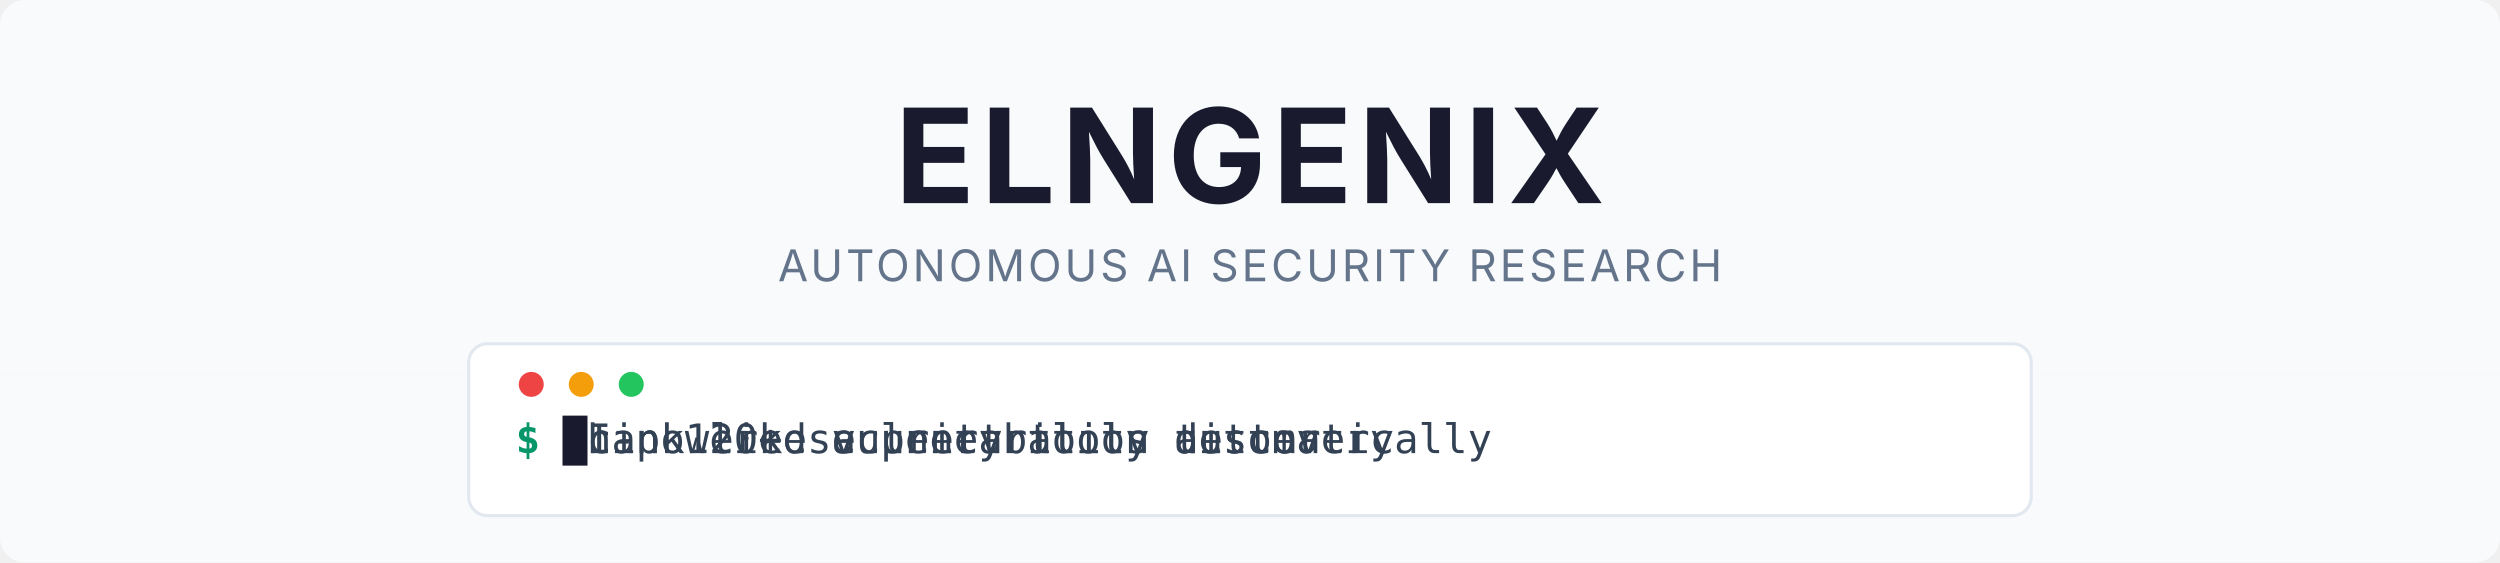
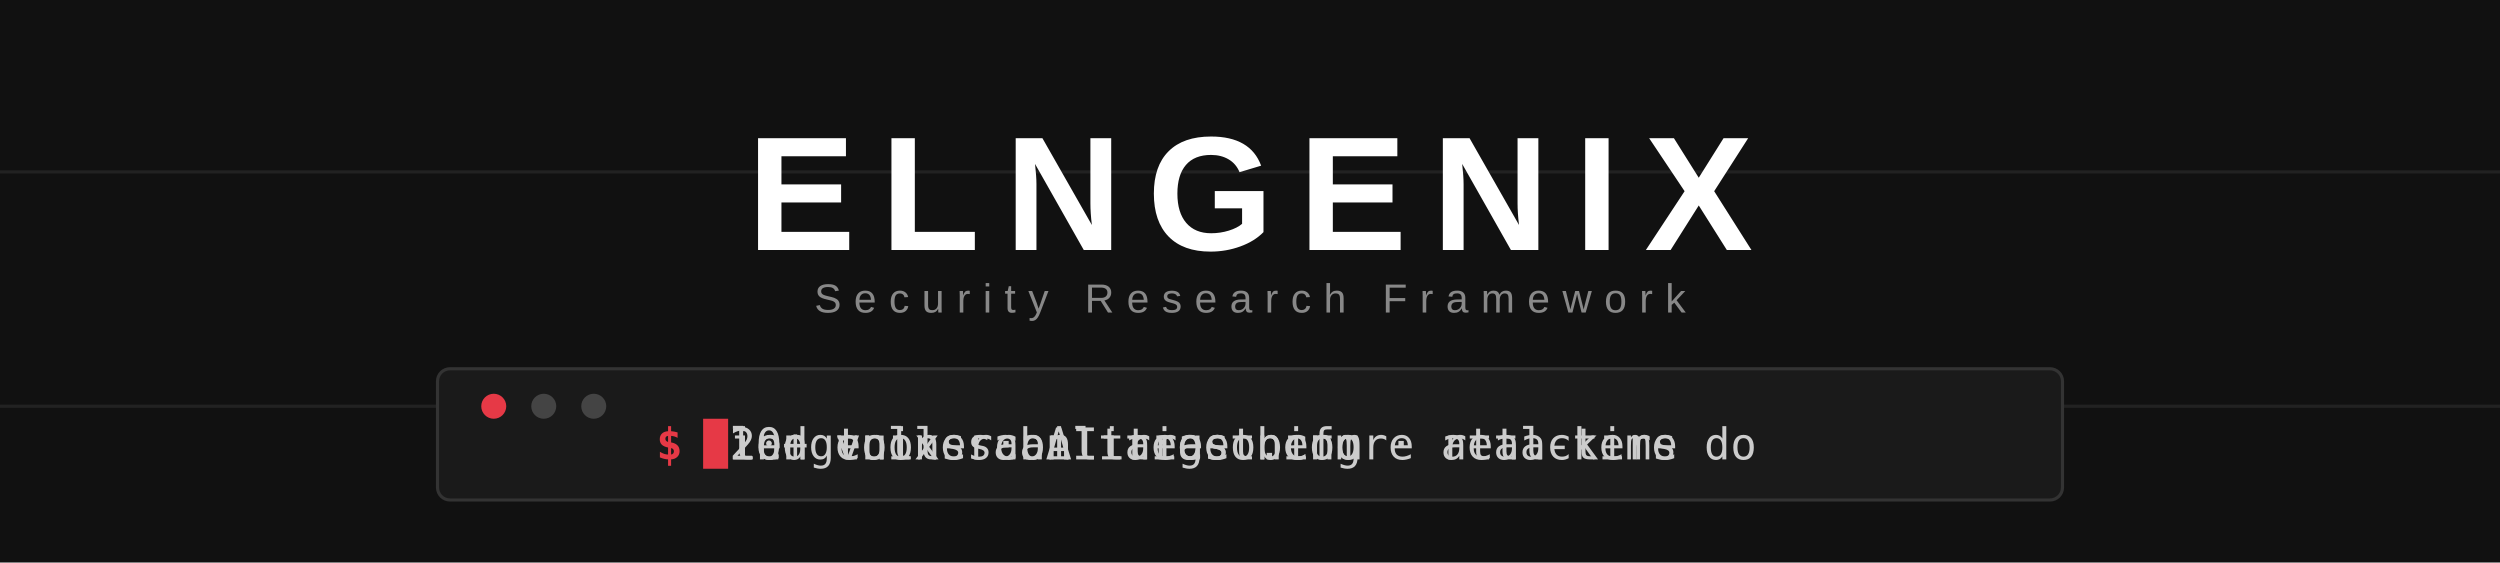
<svg xmlns="http://www.w3.org/2000/svg" viewBox="0 0 800 180">
  <defs>
    <style>
-       @keyframes typing1 {
-         0% { width: 0; }
-         30% { width: 280px; }
-         35% { width: 280px; }
-         55% { width: 0; }
-         100% { width: 0; }
+       @keyframes cursorBlink {
+         0%, 49% { opacity: 1; }
+         50%, 100% { opacity: 0; }
      }
-       @keyframes typing2 {
-         0% { width: 0; }
-         40% { width: 0; }
-         45% { width: 320px; }
-         75% { width: 320px; }
-         80% { width: 0; }
-         100% { width: 0; }
+       @keyframes type1 {
+         0%   { clip-path: inset(0 100% 0 0); }
+         25%  { clip-path: inset(0 0% 0 0); }
+         30%  { clip-path: inset(0 0% 0 0); }
+         35%  { clip-path: inset(0 100% 0 0); }
+         100% { clip-path: inset(0 100% 0 0); }
      }
-       @keyframes typing3 {
-         0% { width: 0; }
-         80% { width: 0; }
-         85% { width: 260px; }
-         95% { width: 260px; }
-         100% { width: 0; }
+       @keyframes type2 {
+         0%   { clip-path: inset(0 100% 0 0); }
+         40%  { clip-path: inset(0 100% 0 0); }
+         65%  { clip-path: inset(0 0% 0 0); }
+         70%  { clip-path: inset(0 0% 0 0); }
+         75%  { clip-path: inset(0 100% 0 0); }
+         100% { clip-path: inset(0 100% 0 0); }
      }
-       @keyframes blink {
-         0%, 100% { opacity: 1; }
-         50% { opacity: 0; }
+       @keyframes type3 {
+         0%   { clip-path: inset(0 100% 0 0); }
+         80%  { clip-path: inset(0 100% 0 0); }
+         95%  { clip-path: inset(0 0% 0 0); }
+         100% { clip-path: inset(0 100% 0 0); }
      }
-       @keyframes fadeIn {
-         0% { opacity: 0; }
-         10% { opacity: 1; }
-         90% { opacity: 1; }
-         100% { opacity: 0; }
+       @keyframes cursorMove1 {
+         0%, 24% { transform: translateX(0px); }
+         35%, 100% { transform: translateX(-999px); }
      }
-       .logo-text {
-         font-family: 'Inter', 'Segoe UI', system-ui, sans-serif;
-         font-size: 42px;
-         font-weight: 700;
-         fill: #1a1a2e;
-         letter-spacing: 2px;
+       @keyframes cursorMove2 {
+         0%, 39% { transform: translateX(-999px); }
+         65%, 74% { transform: translateX(0px); }
+         75%, 100% { transform: translateX(-999px); }
      }
-       .tagline {
-         font-family: 'Inter', 'Segoe UI', system-ui, sans-serif;
-         font-size: 14px;
-         fill: #64748b;
-         letter-spacing: 1px;
+       @keyframes cursorMove3 {
+         0%, 79% { transform: translateX(-999px); }
+         95%, 100% { transform: translateX(0px); }
      }
-       .terminal {
-         font-family: 'JetBrains Mono', 'Fira Code', 'Consolas', monospace;
-         font-size: 13px;
-         fill: #334155;
-       }
-       .terminal-prompt {
-         font-family: 'JetBrains Mono', 'Fira Code', 'Consolas', monospace;
-         font-size: 13px;
-         fill: #059669;
-         font-weight: bold;
-       }
-       .cursor-blink {
-         fill: #1a1a2e;
-         animation: blink 1s step-end infinite;
-       }
-       .typing-text {
-         clip-path: inset(0 280px 0 0);
-         animation: typing1 8s ease-in-out infinite;
-       }
-       .typing-text-2 {
-         clip-path: inset(0 320px 0 0);
-         animation: typing2 8s ease-in-out infinite;
-       }
-       .typing-text-3 {
-         clip-path: inset(0 260px 0 0);
-         animation: typing3 8s ease-in-out infinite;
-       }
-       .line {
-         stroke: #e2e8f0;
-         stroke-width: 1;
-       }
+       .bg { fill: #111111; }
+       .title { font-family: 'Helvetica Neue', Arial, sans-serif; font-size: 52px; font-weight: 800; fill: #ffffff; letter-spacing: 8px; }
+       .sub { font-family: 'Helvetica Neue', Arial, sans-serif; font-size: 13px; fill: #888888; letter-spacing: 4px; text-transform: uppercase; }
+       .term-bg { fill: #1a1a1a; stroke: #333333; stroke-width: 1; }
+       .prompt { font-family: 'SF Mono', 'Menlo', monospace; font-size: 14px; fill: #e63946; font-weight: bold; }
+       .typed { font-family: 'SF Mono', 'Menlo', monospace; font-size: 14px; fill: #cccccc; }
+       .cursor { fill: #e63946; animation: cursorBlink 1s step-end infinite; }
+       .dot { fill: #e63946; }
+       .dot-dim { fill: #444444; }
+       .line { stroke: #222222; stroke-width: 1; }
+       .accent { fill: #e63946; }
    </style>
  </defs>
-   <rect width="800" height="180" fill="#f8fafc" rx="8" />
-   <g opacity="0.03">
-     <line x1="0" y1="40" x2="800" y2="40" class="line" />
-     <line x1="0" y1="80" x2="800" y2="80" class="line" />
-     <line x1="0" y1="120" x2="800" y2="120" class="line" />
-     <line x1="0" y1="160" x2="800" y2="160" class="line" />
-   </g>
-   <text x="400" y="65" text-anchor="middle" class="logo-text">ELNGENIX</text>
-   <text x="400" y="90" text-anchor="middle" class="tagline">AUTONOMOUS AI SECURITY RESEARCH</text>
-   <rect x="150" y="110" width="500" height="55" rx="6" fill="#ffffff" stroke="#e2e8f0" stroke-width="1" />
-   <circle cx="170" cy="123" r="4" fill="#ef4444" />
-   <circle cx="186" cy="123" r="4" fill="#f59e0b" />
-   <circle cx="202" cy="123" r="4" fill="#22c55e" />
-   <text x="165" y="145" class="terminal-prompt">$</text>
-   <text x="180" y="145" class="terminal typing-text">
-     <tspan>Scan 120+ security tools automatically</tspan>
+   <rect width="800" height="180" class="bg" />
+   <line x1="0" y1="55" x2="800" y2="55" class="line" />
+   <line x1="0" y1="130" x2="800" y2="130" class="line" />
+   <text x="400" y="80" text-anchor="middle" class="title">ELNGENIX</text>
+   <text x="400" y="100" text-anchor="middle" class="sub">Security Research Framework</text>
+   <rect x="140" y="118" width="520" height="42" class="term-bg" rx="4" />
+   <circle cx="158" cy="130" r="4" class="dot" />
+   <circle cx="174" cy="130" r="4" class="dot-dim" />
+   <circle cx="190" cy="130" r="4" class="dot-dim" />
+   <text x="210" y="147" class="prompt">$</text>
+   <text x="225" y="147" class="typed" style="animation: type1 9s linear infinite;">
+     <tspan>elengenix scan target.com</tspan>
  </text>
-   <text x="180" y="145" class="terminal typing-text-2">
-     <tspan>AI-powered vulnerability discovery</tspan>
+   <text x="225" y="147" class="typed" style="animation: type2 9s linear infinite;">
+     <tspan>120+ tools · AI reasoning · real-time</tspan>
  </text>
-   <text x="180" y="145" class="terminal typing-text-3">
-     <tspan>Think like a penetration tester</tspan>
+   <text x="225" y="147" class="typed" style="animation: type3 9s linear infinite;">
+     <tspan>find vulnerabilities before attackers do</tspan>
  </text>
-   <rect x="180" y="133" width="8" height="16" class="cursor-blink" />
+   <rect x="225" y="134" width="8" height="16" class="cursor" />
</svg>
